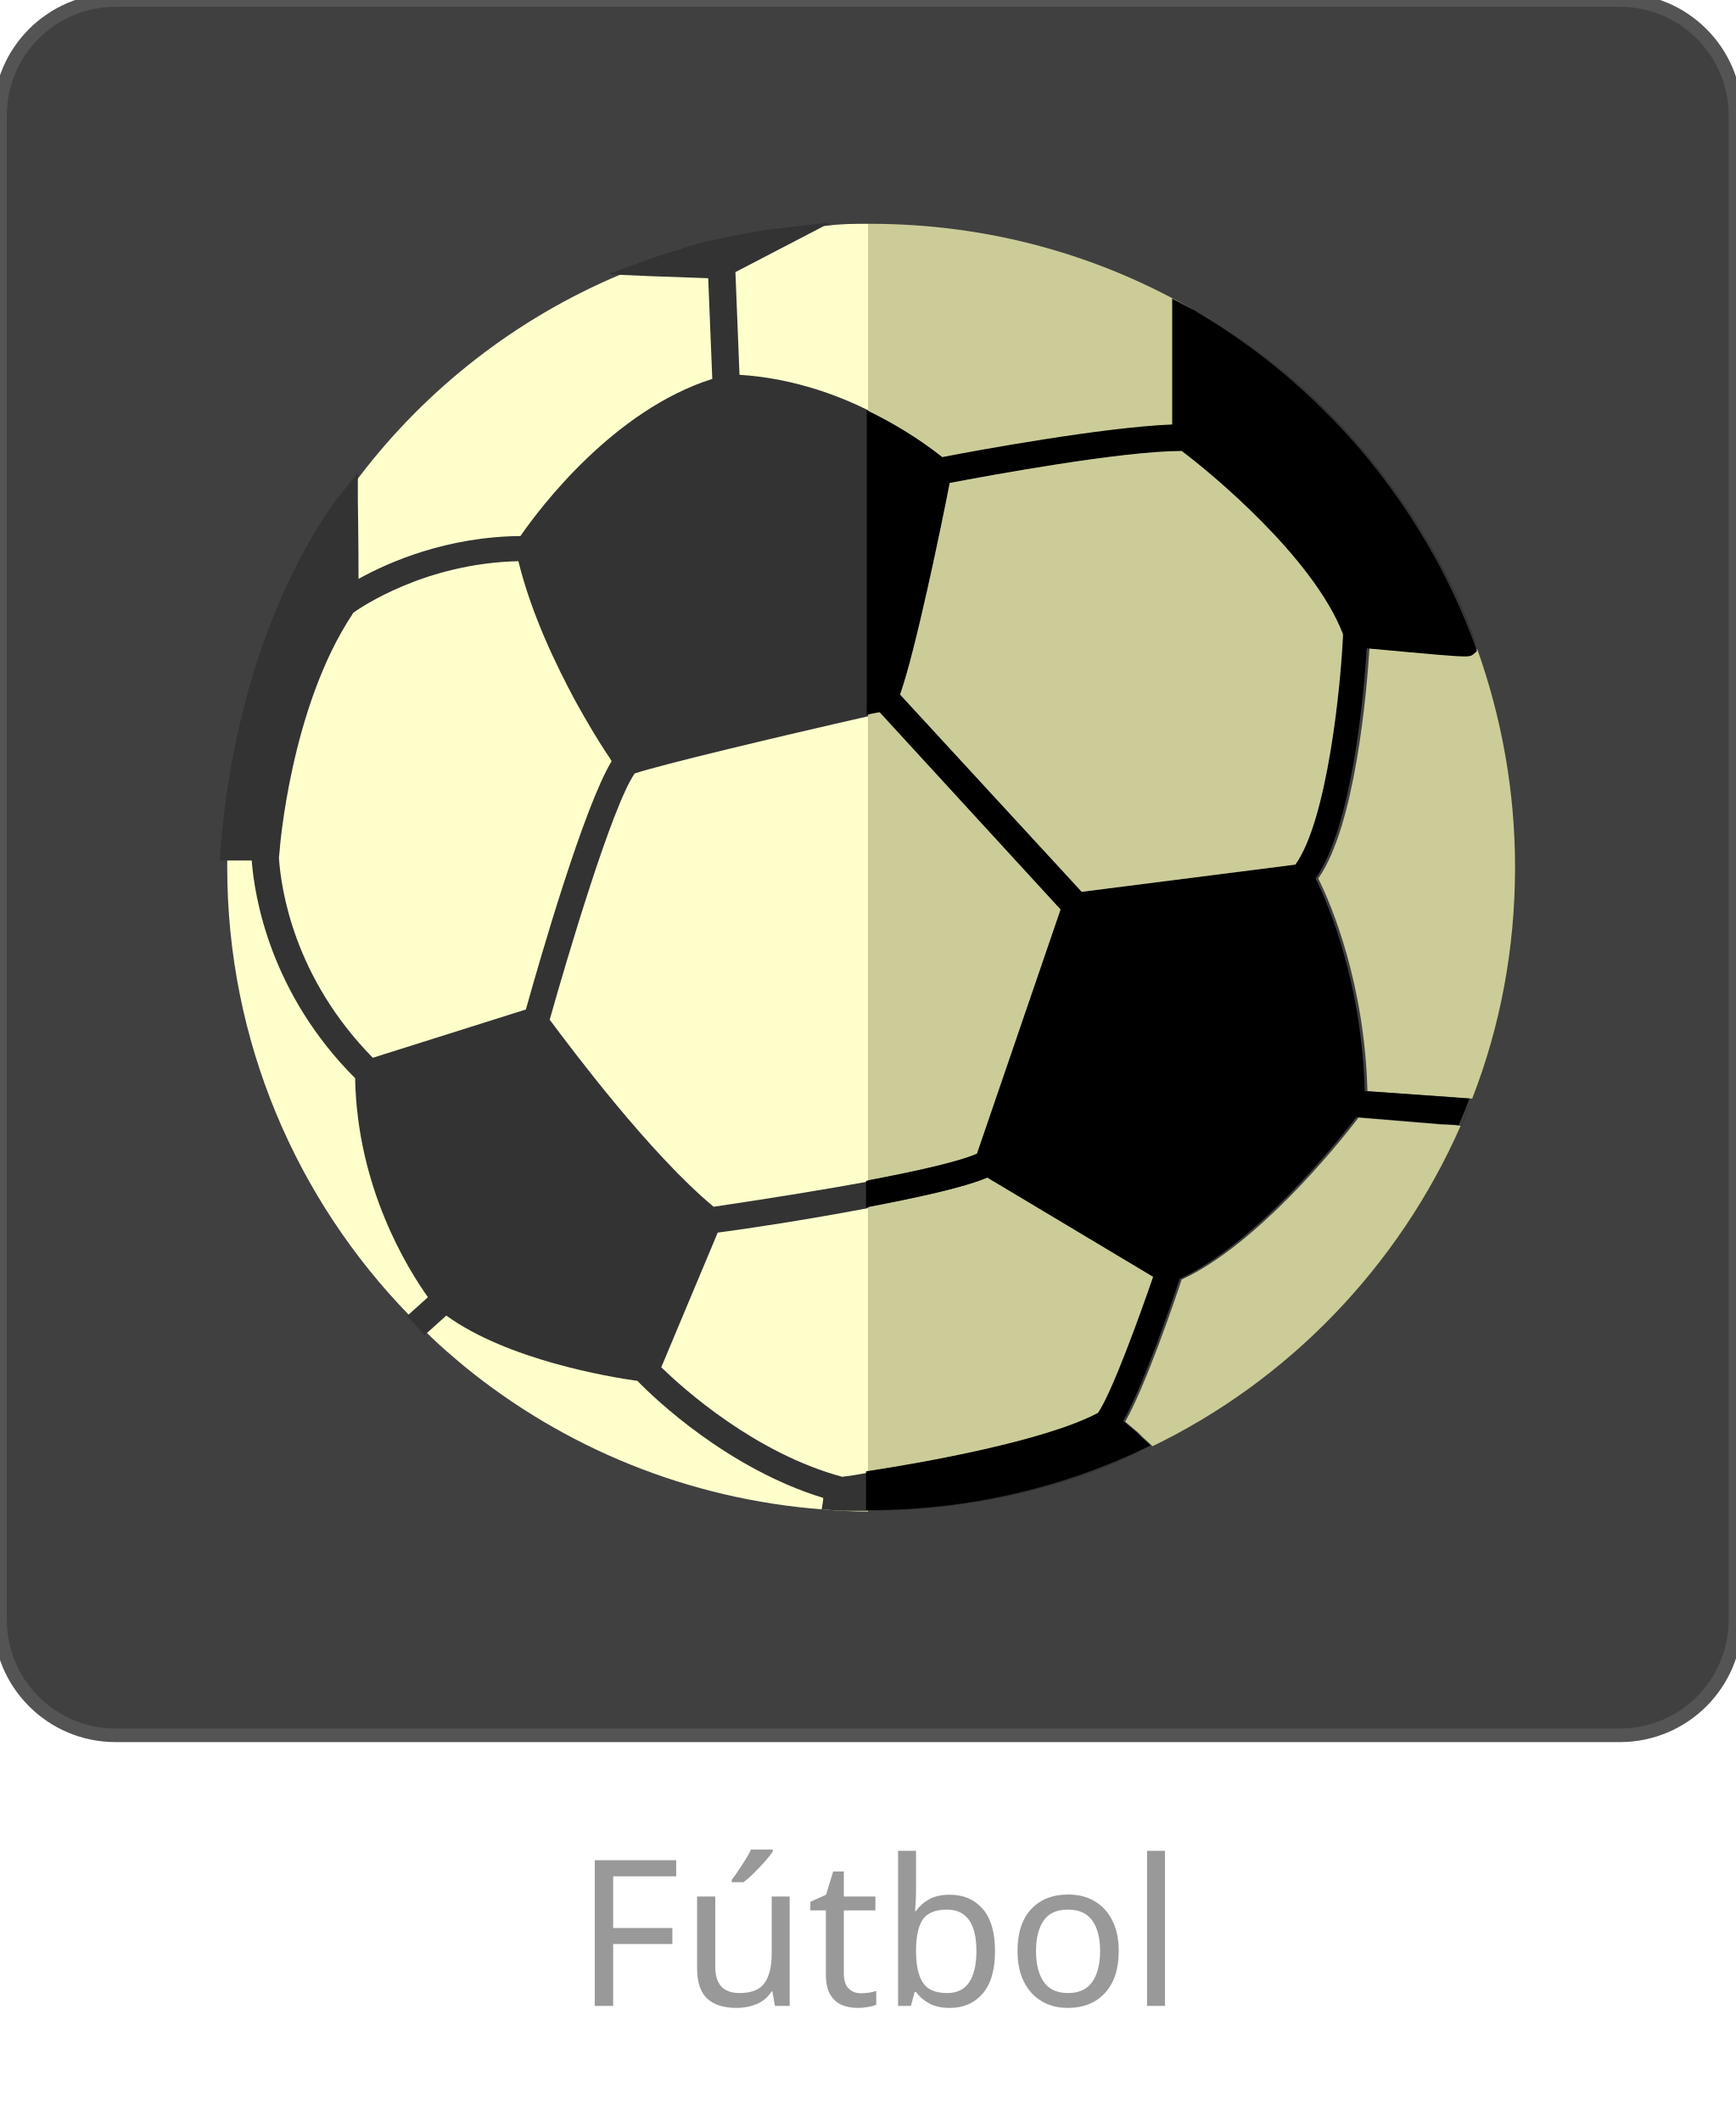
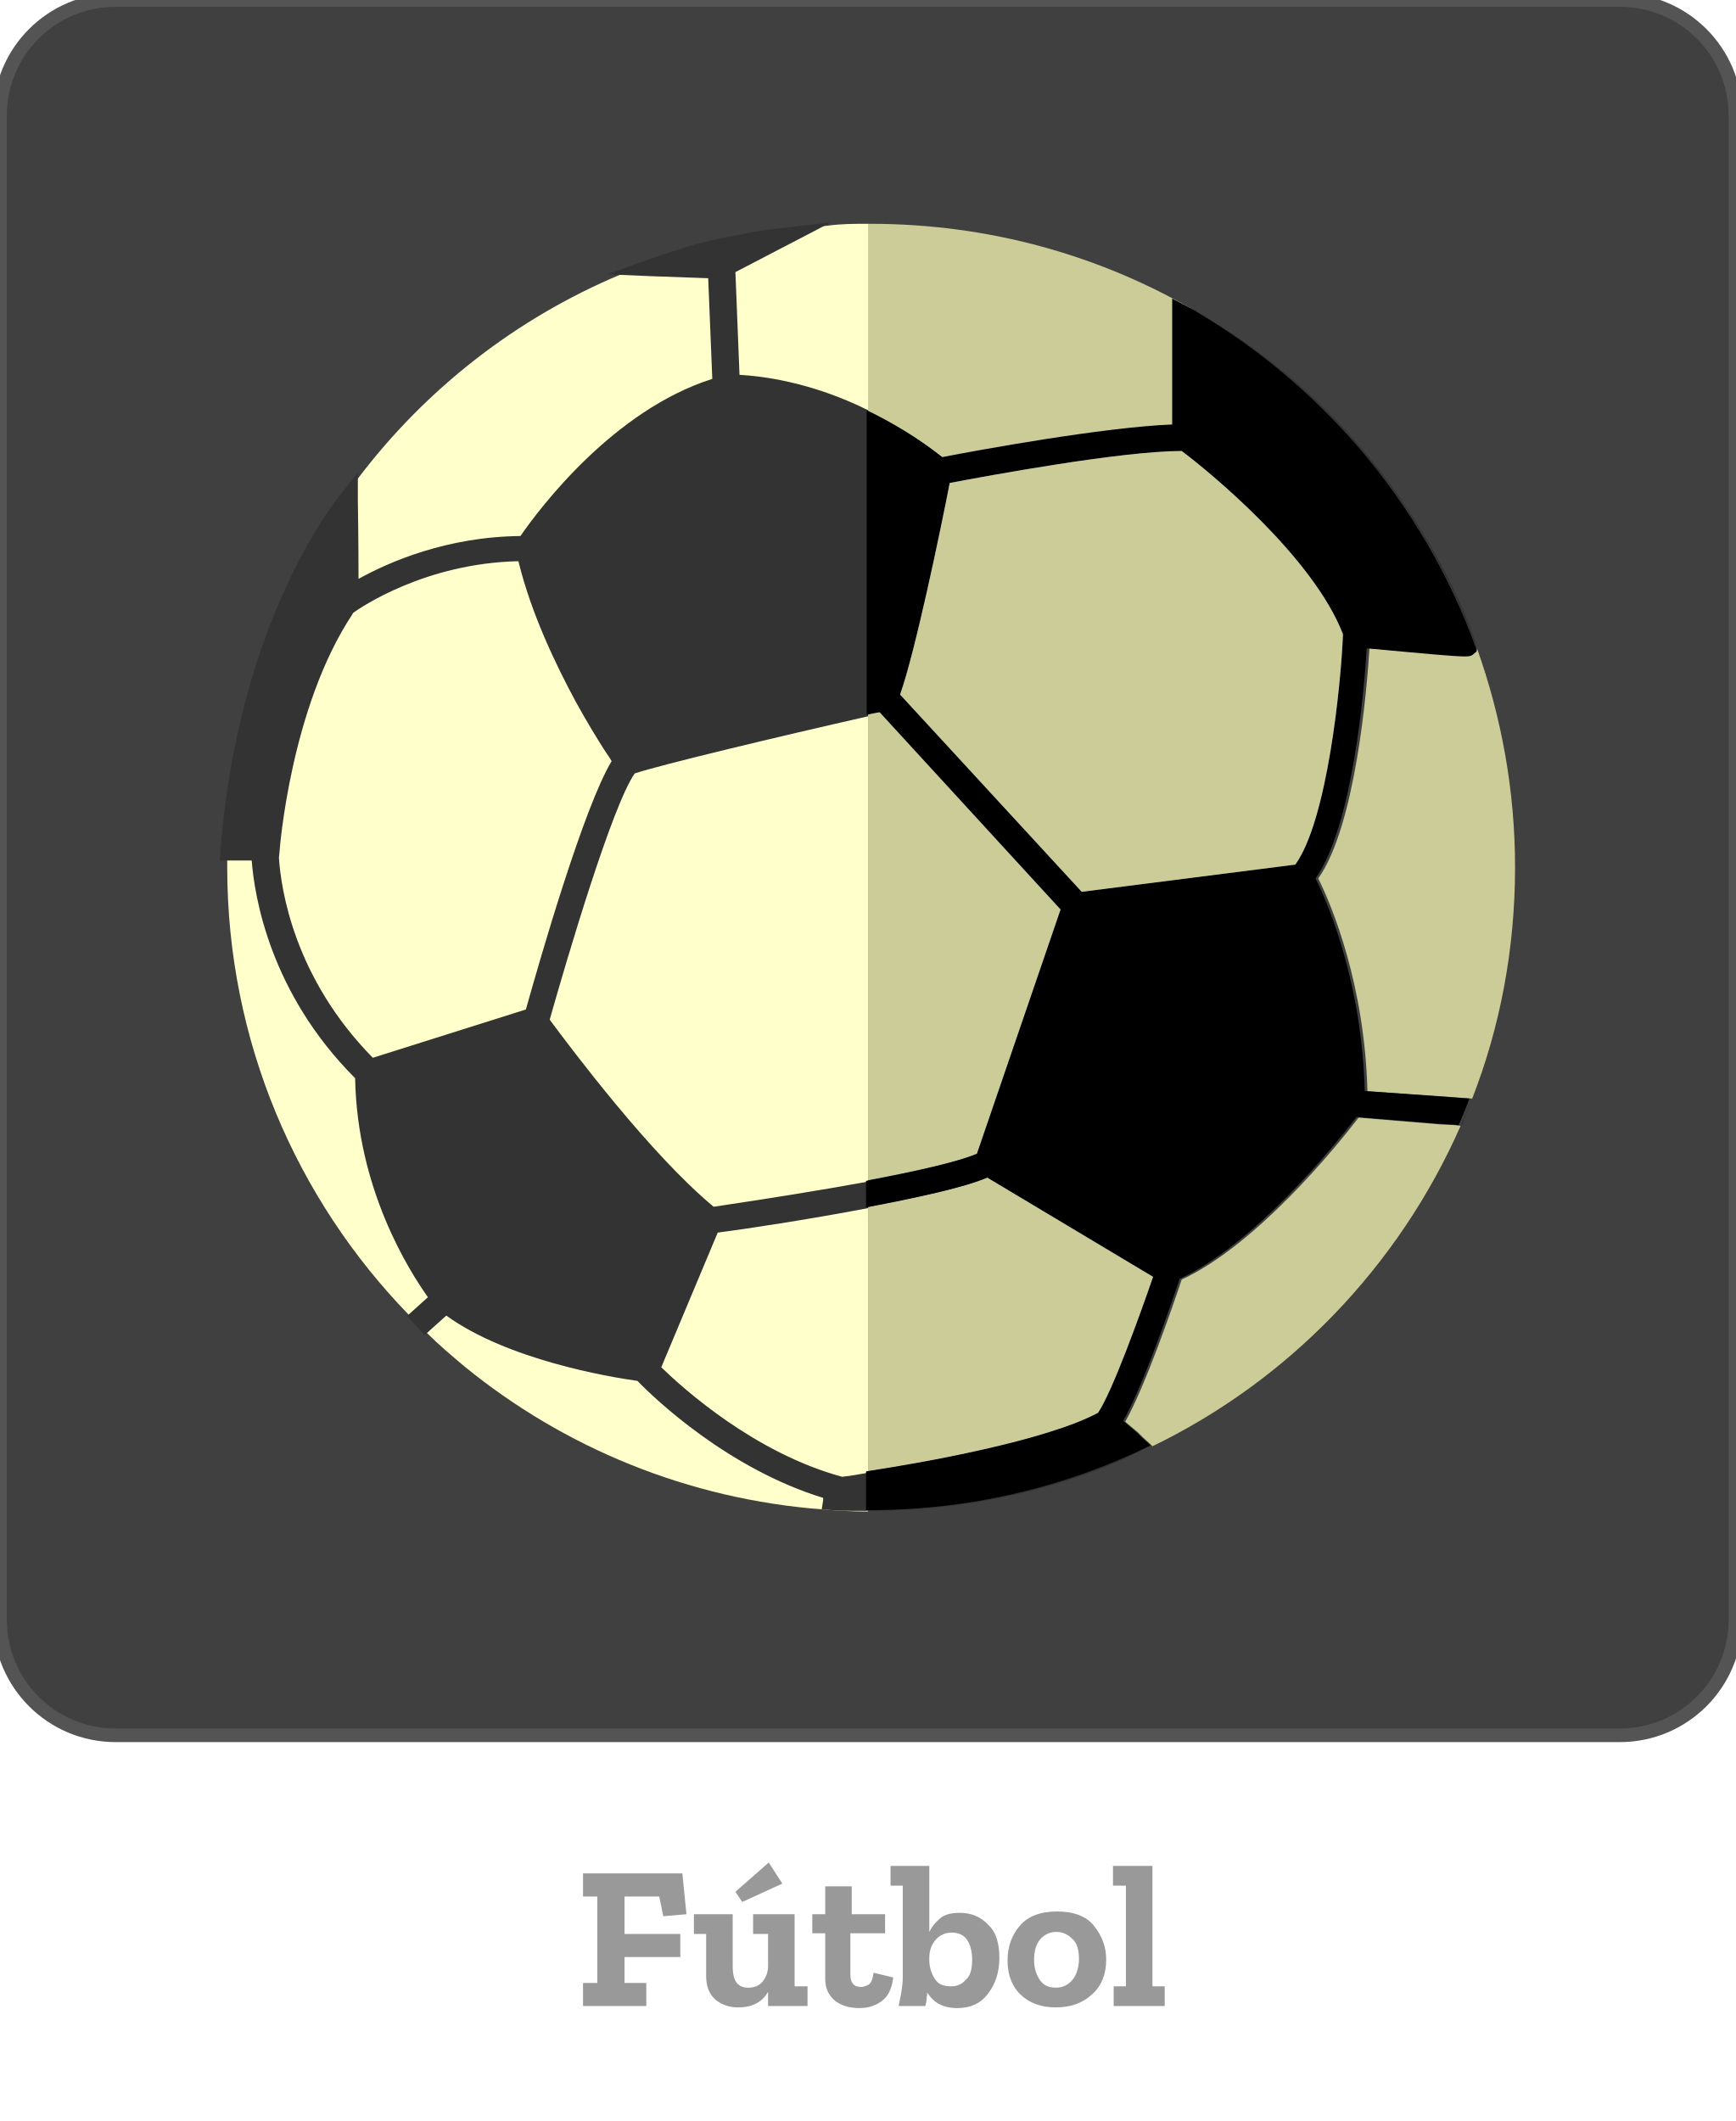
<svg xmlns="http://www.w3.org/2000/svg" version="1.1" id="Municipios_de_la_provincia_de_Santa_Cruz_de_Tenerife" x="0px" y="0px" viewBox="0 0 255.1 311.8" style="enable-background:new 0 0 255.1 311.8;" xml:space="preserve">
  <style type="text/css">
- 	.st0{fill:#999999;}
- 	.st1{font-family:'ZillaSlab-Bold';}
- 	.st2{font-size:30px;}
- 	.st3{fill:#404040;stroke:#545454;stroke-width:2;stroke-miterlimit:10;}
- 	.st4{fill:#CCCC99;}
- 	.st5{fill:#FFFFCC;}
- 	.st6{fill:#333333;}
+ 	.st0{enable-background:new    ;}
+ 	.st1{fill:#999999;}
+ 	.st2{fill:#404040;stroke:#545454;stroke-width:2;stroke-miterlimit:10;}
+ 	.st3{fill:#CCCC99;}
+ 	.st4{fill:#FFFFCC;}
+ 	.st5{fill:#333333;}
</style>
-   <text transform="matrix(1 0 0 1 84.52 294.88)" class="st0 st1 st2">Fútbol</text>
-   <path class="st3" d="M17,0h221.1c9.4,0,17,7.6,17,17v221.1c0,9.4-7.6,17-17,17H17c-9.4,0-17-7.6-17-17V17C0,7.6,7.6,0,17,0z" />
-   <path class="st4" d="M176,45.9c-0.5-0.3-1-0.5-1.5-0.8l-2.1-1.1v18.5c-10.1,0.4-28.7,3.8-33.8,4.8c-3.8-3-7.6-5.2-11.1-6.9V32.9h0.4  C145.5,32.9,161.9,37.6,176,45.9z" />
-   <path class="st4" d="M156.2,133.6L156.2,133.6l-12.3,35.9l0,0c-2.7,1.2-8.9,2.6-16.3,4v-68.5c0.7-0.2,1.3-0.3,1.9-0.4l0,0h0  L156.2,133.6z" />
-   <path class="st4" d="M169.8,187.7c-2,5.8-6,16.9-8.1,20c-7.7,4.1-25.5,7.3-34.1,8.6v-38.9c7.3-1.4,14.4-2.9,17.8-4.4L169.8,187.7z" />
-   <path class="st5" d="M127.6,32.9v189.3c-2.2,0-4.4-0.1-6.6-0.3c-19.9-1.5-38.1-9.1-52.7-21c-1.9-1.6-3.8-3.2-5.5-4.9  c-0.9-0.9-1.8-1.8-2.7-2.7c-16.5-17-26.7-40.2-26.7-65.8c0-0.3,0-0.7,0-1c0.2-21.2,7.4-40.7,19.4-56.4c9.9-13,23.1-23.3,38.3-29.7  c9.4-4,19.7-6.5,30.4-7.2C123.5,32.9,125.5,32.9,127.6,32.9z" />
-   <path class="st4" d="M214.7,165.5c-9.1,20.7-25.4,37.6-45.7,47.3l0.4-0.2l-0.3-0.3l0,0l-1.1-1l-0.7-0.7l0,0l-1.9-1.6  c3-5.3,7.2-17.6,8.3-20.9c11-5.1,22.7-19.5,26-23.8l12.1,1l0,0l2,0.1L214.7,165.5z" />
-   <path class="st4" d="M222.7,127.5c0,12-2.2,23.5-6.3,34l-2.7-0.2l-12.7-0.9c-0.4-15.6-5.2-27.2-7.2-31.2l0,0l0-0.1  c5.4-7.7,7.1-27.3,7.5-33.8c9.3,0.8,12.7,1.1,14.1,1.1c0.8,0,0.9-0.1,1.1-0.2l0.6-0.5l0-0.4C220.7,105.4,222.7,116.2,222.7,127.5z" />
-   <path class="st6" d="M217,95c-0.1-0.8-2.8-9-9.2-18.8C202.1,67.3,192,55,176.1,46c9,5.3,17.1,12.1,23.9,20.1  c7.4,8.6,13.2,18.5,17.1,29.4L217,95z M216.4,161.6L216.4,161.6c-0.6,1.3-1.1,2.6-1.7,3.9l0.2,0l0,0h0l0-0.1L216.4,161.6  L216.4,161.6L216.4,161.6z M127.6,222.2v-5.7c-1.6,0.3-2.9,0.5-3.8,0.6c-12.9-3.5-23.4-13-26.6-16.1l8.3-19.8  c3.9-0.5,13.2-1.9,22.1-3.6v-3.9c-7.1,1.3-15.3,2.6-22.7,3.7h0c-9.3-7.7-20.9-23.2-24.1-27.5c2.6-9.2,9.2-31.5,12.5-36.2  c3.9-1.3,21.5-5.5,34.3-8.4V60.3c-8.5-4.2-15.6-5-18.9-5.2v0h0L108.1,40l12.3-6.4l1.1-0.6l0.5-0.3l-7.7,0.9c-0.2,0-2.2,0.2-5.1,0.8  c0,0,0,0,0,0c-0.2,0-0.3,0.1-0.5,0.1c-0.1,0-0.2,0-0.3,0.1c-0.1,0-0.1,0-0.2,0c-2.3,0.4-5.1,1-7.9,1.9c-0.1,0-0.1,0-0.2,0.1  c-0.2,0.1-0.4,0.1-0.6,0.2c-0.2,0.1-0.3,0.1-0.5,0.1c-0.1,0-0.2,0.1-0.3,0.1c-0.8,0.3-1.6,0.5-2.4,0.8l-7,2.5l0,0l1.7,0.1l4.7,0.2  l8.4,0.3l0.6,14.8c-14.5,4.6-25.3,18.9-28.2,23.1c-10.8,0.1-19.3,3.8-23.8,6.3v-0.1l0,0c0-5.1-0.1-11.5-0.1-11.5l0-3.4l0-0.6  l-2.5,3.1c-1.5,1.9-15.1,19.4-17.7,52.4l-0.1,1.5h4.7c0.4,5.3,2.7,19.5,15.2,32c0.3,16.2,7.8,28.1,10.7,32.2l0,0l0,0l-3,2.7l-0.1,0  l2.6,2.9l0.2-0.2l3-2.7c9,6.5,23.8,9,28.1,9.6v0h0c2.5,2.6,13.3,12.9,27.3,17.2l0,0.3l-0.2,1.3l0,0.1l0,0l1.5,0.1  c1,0.1,1.9,0.1,2.9,0.1c0.7,0,1.5,0,2.2,0c0.2,0,0.4,0,0.6,0c23.1,0,38.9-8.4,39.6-8.8l1.3-0.7c-12.4,6-26.3,9.3-41,9.3H127.6z   M54.8,155.5c-11.6-11.8-13.5-24.8-13.8-29.4l0.1-1c0-0.2,1.6-21.1,10.7-34.8l0.1-0.2c1.1-0.8,10.6-7.3,24.3-7.6  c1.9,7.8,5.6,15.4,8.4,20.6c1.7,3.1,3.3,5.7,4.4,7.4c0.4,0.6,0.7,1,0.9,1.4c-4.1,6.8-10.5,29-12.6,36.5L54.8,155.5z" />
+   <g class="st0">
+     <path class="st1" d="M100.9,281.4l-3.4,0.3l-0.6-2.9h-5.1v5.5h8.2v3.4h-8.2v3.8H95v3.4h-9.3v-3.4h2.1v-12.7h-2.1v-3.4h14.6   L100.9,281.4z" />
+     <path class="st1" d="M118.7,294.9h-5.8v-2.1c-0.9,1.6-2.4,2.3-4.4,2.3c-1.3,0-2.4-0.4-3.3-1.1c-0.9-0.8-1.4-1.9-1.4-3.5v-6.2h-1.8   v-2.9h5.7v7.6c0,1.2,0.2,2,0.6,2.5c0.4,0.5,1,0.7,1.7,0.7c0.9,0,1.6-0.3,2.1-0.9c0.5-0.6,0.8-1.4,0.8-2.3v-4.7h-2.2v-2.9h6.1V292   h1.9V294.9z M115,276.9l-5.9,2.7l-1-1.5l4.9-4.3L115,276.9z" />
+     <path class="st1" d="M131.3,290.7c-0.2,1.6-0.7,2.7-1.6,3.4c-0.9,0.7-2,1.1-3.4,1.1c-1.5,0-2.7-0.4-3.6-1.1   c-0.9-0.8-1.4-1.8-1.4-3.2v-6.7h-1.9v-2.8h1.9v-4.1h3.9v4.1h4.9v2.8H125v6.1c0,1.2,0.5,1.8,1.6,1.8c0.2,0,0.6-0.1,1-0.3   c0.4-0.2,0.7-0.8,0.8-1.8L131.3,290.7z" />
+     <path class="st1" d="M146.9,287.8c0,2-0.5,3.7-1.6,5.2s-2.6,2.2-4.6,2.2c-2.1,0-3.5-0.8-4.4-2.3c0,0.3-0.1,0.7-0.1,1   s-0.1,0.7-0.2,1h-3.9c0.1-0.7,0.3-1.4,0.4-2.1c0.1-0.7,0.2-1.4,0.2-2.1v-13.5h-1.8v-2.9h5.7v9.7c0.4-0.8,0.9-1.4,1.6-2   c0.7-0.6,1.7-0.8,2.9-0.8c1.7,0,3.1,0.6,4.2,1.8C146.4,284,146.9,285.7,146.9,287.8z M142.9,288.1c0-1.3-0.3-2.3-0.8-3   s-1.3-1-2.2-1c-1,0-1.8,0.4-2.4,1.1s-0.9,1.6-0.9,2.6v0.3c0,1.1,0.3,2,0.8,2.8s1.3,1.1,2.4,1.1c0.9,0,1.6-0.3,2.2-1   C142.6,290.5,142.9,289.5,142.9,288.1z" />
+     <path class="st1" d="M162.6,288.1c0,2.1-0.7,3.9-2.1,5.1c-1.4,1.3-3.2,1.9-5.3,1.9c-2.1,0-3.8-0.6-5.1-1.8s-2-2.9-2-5.1   c0-2,0.6-3.7,1.8-5.1c1.2-1.4,3-2.1,5.5-2.1c2.4,0,4.3,0.7,5.4,2.1C162,284.6,162.6,286.2,162.6,288.1z M158.6,288   c0-1.4-0.3-2.4-1-3c-0.6-0.6-1.4-1-2.3-1c-1,0-1.8,0.4-2.4,1.1c-0.6,0.7-0.9,1.7-0.9,3c0,1.2,0.3,2.1,0.8,2.9   c0.5,0.8,1.3,1.2,2.4,1.2c1,0,1.8-0.4,2.4-1.1S158.6,289.3,158.6,288z" />
+     <path class="st1" d="M171.2,294.9h-7.5V292h1.8v-14.8h-1.9v-2.9h5.8V292h1.8V294.9z" />
+   </g>
+   <path class="st2" d="M17,0h221.1c9.4,0,17,7.6,17,17v221.1c0,9.4-7.6,17-17,17H17c-9.4,0-17-7.6-17-17V17C0,7.6,7.6,0,17,0z" />
+   <path class="st3" d="M176,45.9c-0.5-0.3-1-0.5-1.5-0.8l-2.1-1.1v18.5c-10.1,0.4-28.7,3.8-33.8,4.8c-3.8-3-7.6-5.2-11.1-6.9V32.9h0.4  C145.5,32.9,161.9,37.6,176,45.9z" />
+   <path class="st3" d="M156.2,133.6L156.2,133.6l-12.3,35.9l0,0c-2.7,1.2-8.9,2.6-16.3,4v-68.5c0.7-0.2,1.3-0.3,1.9-0.4l0,0h0  L156.2,133.6z" />
+   <path class="st3" d="M169.8,187.7c-2,5.8-6,16.9-8.1,20c-7.7,4.1-25.5,7.3-34.1,8.6v-38.9c7.3-1.4,14.4-2.9,17.8-4.4L169.8,187.7z" />
+   <path class="st4" d="M127.6,32.9v189.3c-2.2,0-4.4-0.1-6.6-0.3c-19.9-1.5-38.1-9.1-52.7-21c-1.9-1.6-3.8-3.2-5.5-4.9  c-0.9-0.9-1.8-1.8-2.7-2.7c-16.5-17-26.7-40.2-26.7-65.8c0-0.3,0-0.7,0-1c0.2-21.2,7.4-40.7,19.4-56.4c9.9-13,23.1-23.3,38.3-29.7  c9.4-4,19.7-6.5,30.4-7.2C123.5,32.9,125.5,32.9,127.6,32.9z" />
+   <path class="st3" d="M214.7,165.5c-9.1,20.7-25.4,37.6-45.7,47.3l0.4-0.2l-0.3-0.3l0,0l-1.1-1l-0.7-0.7l0,0l-1.9-1.6  c3-5.3,7.2-17.6,8.3-20.9c11-5.1,22.7-19.5,26-23.8l12.1,1l0,0l2,0.1L214.7,165.5z" />
+   <path class="st3" d="M222.7,127.5c0,12-2.2,23.5-6.3,34l-2.7-0.2l-12.7-0.9c-0.4-15.6-5.2-27.2-7.2-31.2l0,0l0-0.1  c5.4-7.7,7.1-27.3,7.5-33.8c9.3,0.8,12.7,1.1,14.1,1.1c0.8,0,0.9-0.1,1.1-0.2l0.6-0.5l0-0.4C220.7,105.4,222.7,116.2,222.7,127.5z" />
+   <path class="st5" d="M217,95c-0.1-0.8-2.8-9-9.2-18.8C202.1,67.3,192,55,176.1,46c9,5.3,17.1,12.1,23.9,20.1  c7.4,8.6,13.2,18.5,17.1,29.4L217,95z M216.4,161.6L216.4,161.6c-0.6,1.3-1.1,2.6-1.7,3.9l0.2,0l0,0h0l0-0.1L216.4,161.6  L216.4,161.6L216.4,161.6z M127.6,222.2v-5.7c-1.6,0.3-2.9,0.5-3.8,0.6c-12.9-3.5-23.4-13-26.6-16.1l8.3-19.8  c3.9-0.5,13.2-1.9,22.1-3.6v-3.9c-7.1,1.3-15.3,2.6-22.7,3.7h0c-9.3-7.7-20.9-23.2-24.1-27.5c2.6-9.2,9.2-31.5,12.5-36.2  c3.9-1.3,21.5-5.5,34.3-8.4V60.3c-8.5-4.2-15.6-5-18.9-5.2v0h0L108.1,40l12.3-6.4l1.1-0.6l0.5-0.3l-7.7,0.9c-0.2,0-2.2,0.2-5.1,0.8  c0,0,0,0,0,0c-0.2,0-0.3,0.1-0.5,0.1c-0.1,0-0.2,0-0.3,0.1c-0.1,0-0.1,0-0.2,0c-2.3,0.4-5.1,1-7.9,1.9c-0.1,0-0.1,0-0.2,0.1  c-0.2,0.1-0.4,0.1-0.6,0.2c-0.2,0.1-0.3,0.1-0.5,0.1c-0.1,0-0.2,0.1-0.3,0.1c-0.8,0.3-1.6,0.5-2.4,0.8l-7,2.5l0,0l1.7,0.1l4.7,0.2  l8.4,0.3l0.6,14.8c-14.5,4.6-25.3,18.9-28.2,23.1c-10.8,0.1-19.3,3.8-23.8,6.3v-0.1l0,0c0-5.1-0.1-11.5-0.1-11.5l0-3.4l0-0.6  l-2.5,3.1c-1.5,1.9-15.1,19.4-17.7,52.4l-0.1,1.5h4.7c0.4,5.3,2.7,19.5,15.2,32c0.3,16.2,7.8,28.1,10.7,32.2l0,0l0,0l-3,2.7l-0.1,0  l2.6,2.9l0.2-0.2l3-2.7c9,6.5,23.8,9,28.1,9.6v0h0c2.5,2.6,13.3,12.9,27.3,17.2l0,0.3l-0.2,1.3l0,0.1l0,0l1.5,0.1  c1,0.1,1.9,0.1,2.9,0.1c0.7,0,1.5,0,2.2,0c0.2,0,0.4,0,0.6,0c23.1,0,38.9-8.4,39.6-8.8l1.3-0.7c-12.4,6-26.3,9.3-41,9.3H127.6z   M54.8,155.5c-11.6-11.8-13.5-24.8-13.8-29.4l0.1-1c0-0.2,1.6-21.1,10.7-34.8l0.1-0.2c1.1-0.8,10.6-7.3,24.3-7.6  c1.9,7.8,5.6,15.4,8.4,20.6c1.7,3.1,3.3,5.7,4.4,7.4c0.4,0.6,0.7,1,0.9,1.4c-4.1,6.8-10.5,29-12.6,36.5L54.8,155.5z" />
  <path d="M215.3,96.5c0.8,0,0.9-0.1,1.1-0.2l0.6-0.5l0-0.4c-3.9-10.9-9.8-20.8-17.1-29.4c-6.8-7.9-14.8-14.7-23.9-20.1  c0,0-0.1,0-0.1-0.1c-0.5-0.3-1-0.5-1.5-0.8l-2.1-1.1v18.5c-10.1,0.4-28.7,3.8-33.8,4.8c-3.8-3-7.6-5.2-11.1-6.9v44.8  c0.7-0.2,1.3-0.3,1.9-0.4l0,0h0l26.6,29v0l-12.3,35.9l0,0c-2.7,1.2-8.9,2.6-16.3,4v3.9c7.3-1.4,14.4-2.9,17.8-4.4l24.4,14.6  c-2,5.8-6,16.9-8.1,20c-7.7,4.1-25.5,7.3-34.1,8.6v5.7h0.4c14.7,0,28.6-3.3,41-9.3l0,0l0.4-0.2l-0.3-0.3l0,0l-1.1-1l-0.7-0.7l0,0  l-1.9-1.6c3-5.3,7.2-17.6,8.3-20.9c11-5.1,22.7-19.5,26-23.8l12.1,1l0,0l2,0.1l0.9,0.1c0.6-1.3,1.1-2.6,1.6-3.9l-2.7-0.2l-12.7-0.9  c-0.4-15.6-5.2-27.2-7.2-31.2l0,0l0-0.1c5.4-7.7,7.1-27.3,7.5-33.8C210.5,96.2,213.9,96.5,215.3,96.5z M197.4,93.4  c-0.3,7.3-2.3,27.2-7,33.7l-31.4,4l-26.7-29c2.2-6.1,6-24.4,7.3-31.1c5.8-1.1,25.3-4.7,34.1-4.7c3.8,3,19.2,15.5,23.6,27L197.4,93.4  z" />
-   <path class="st4" d="M197.4,93.2l0,0.2c-0.3,7.3-2.3,27.2-7,33.7l-31.4,4l-26.7-29c2.2-6.1,6-24.4,7.3-31.1  c5.8-1.1,25.3-4.7,34.1-4.7C177.6,69.2,193,81.8,197.4,93.2z" />
+   <path class="st3" d="M197.4,93.2l0,0.2c-0.3,7.3-2.3,27.2-7,33.7l-31.4,4l-26.7-29c2.2-6.1,6-24.4,7.3-31.1  c5.8-1.1,25.3-4.7,34.1-4.7C177.6,69.2,193,81.8,197.4,93.2z" />
</svg>
